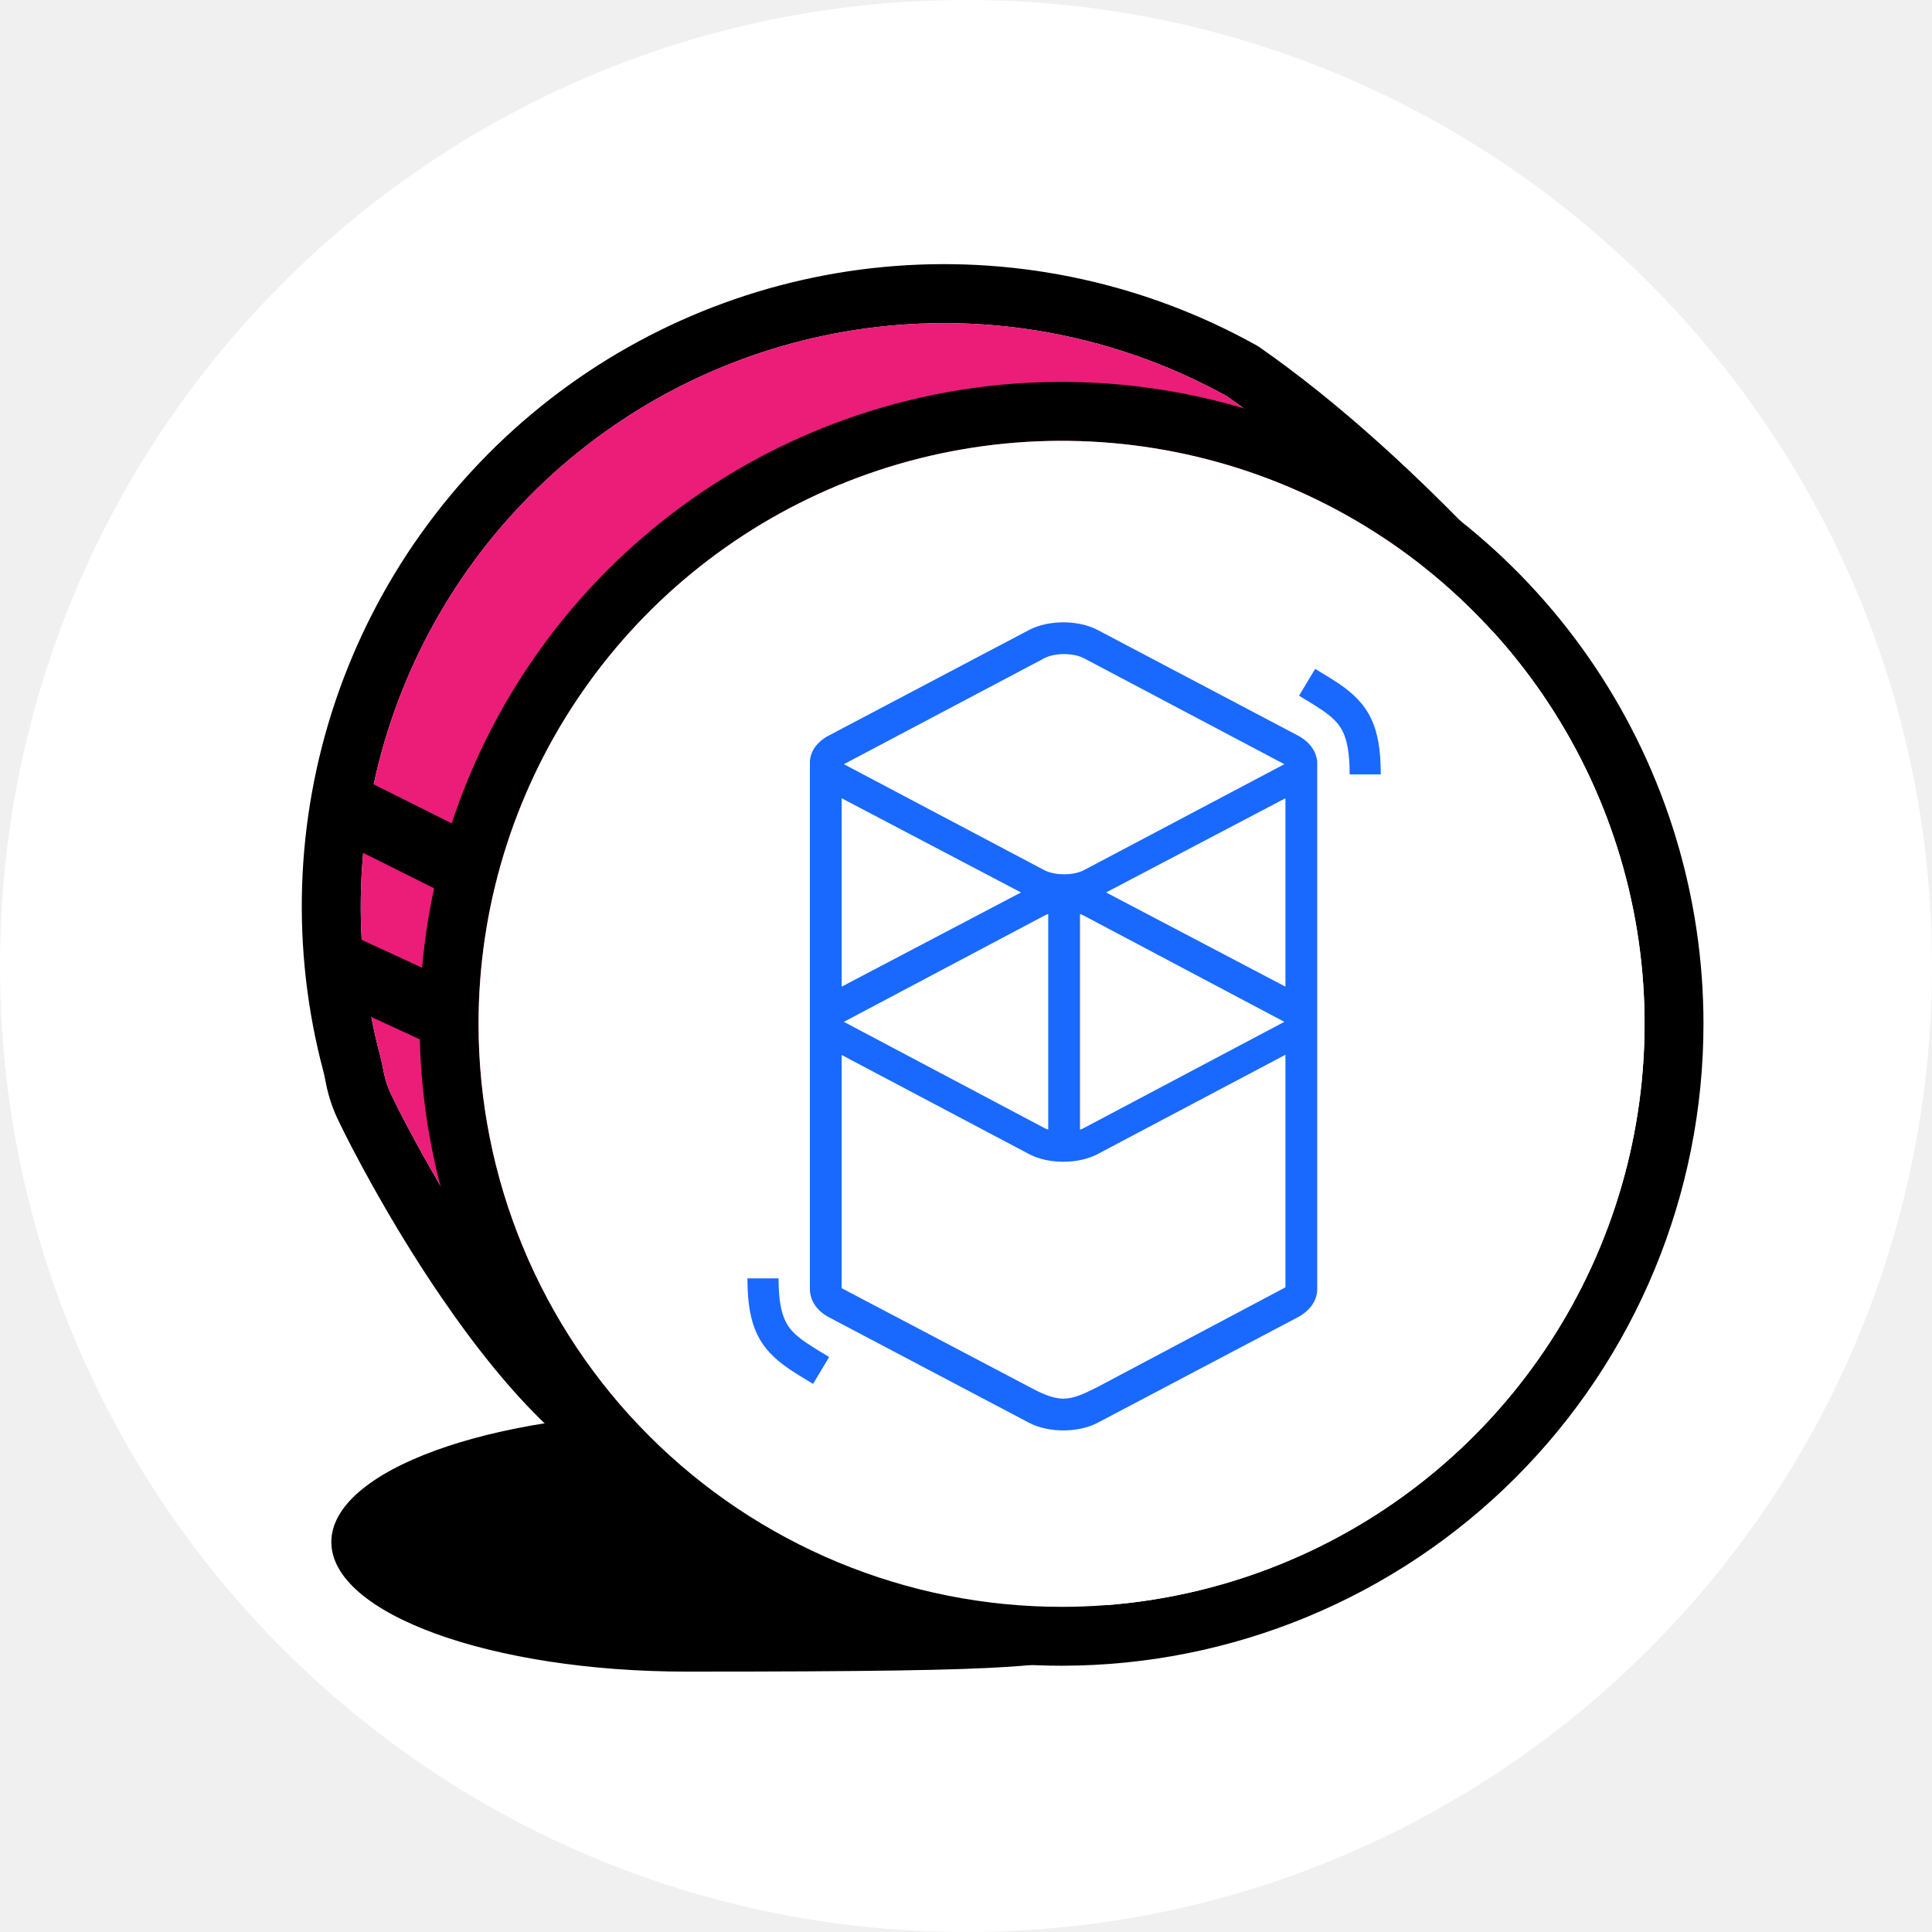
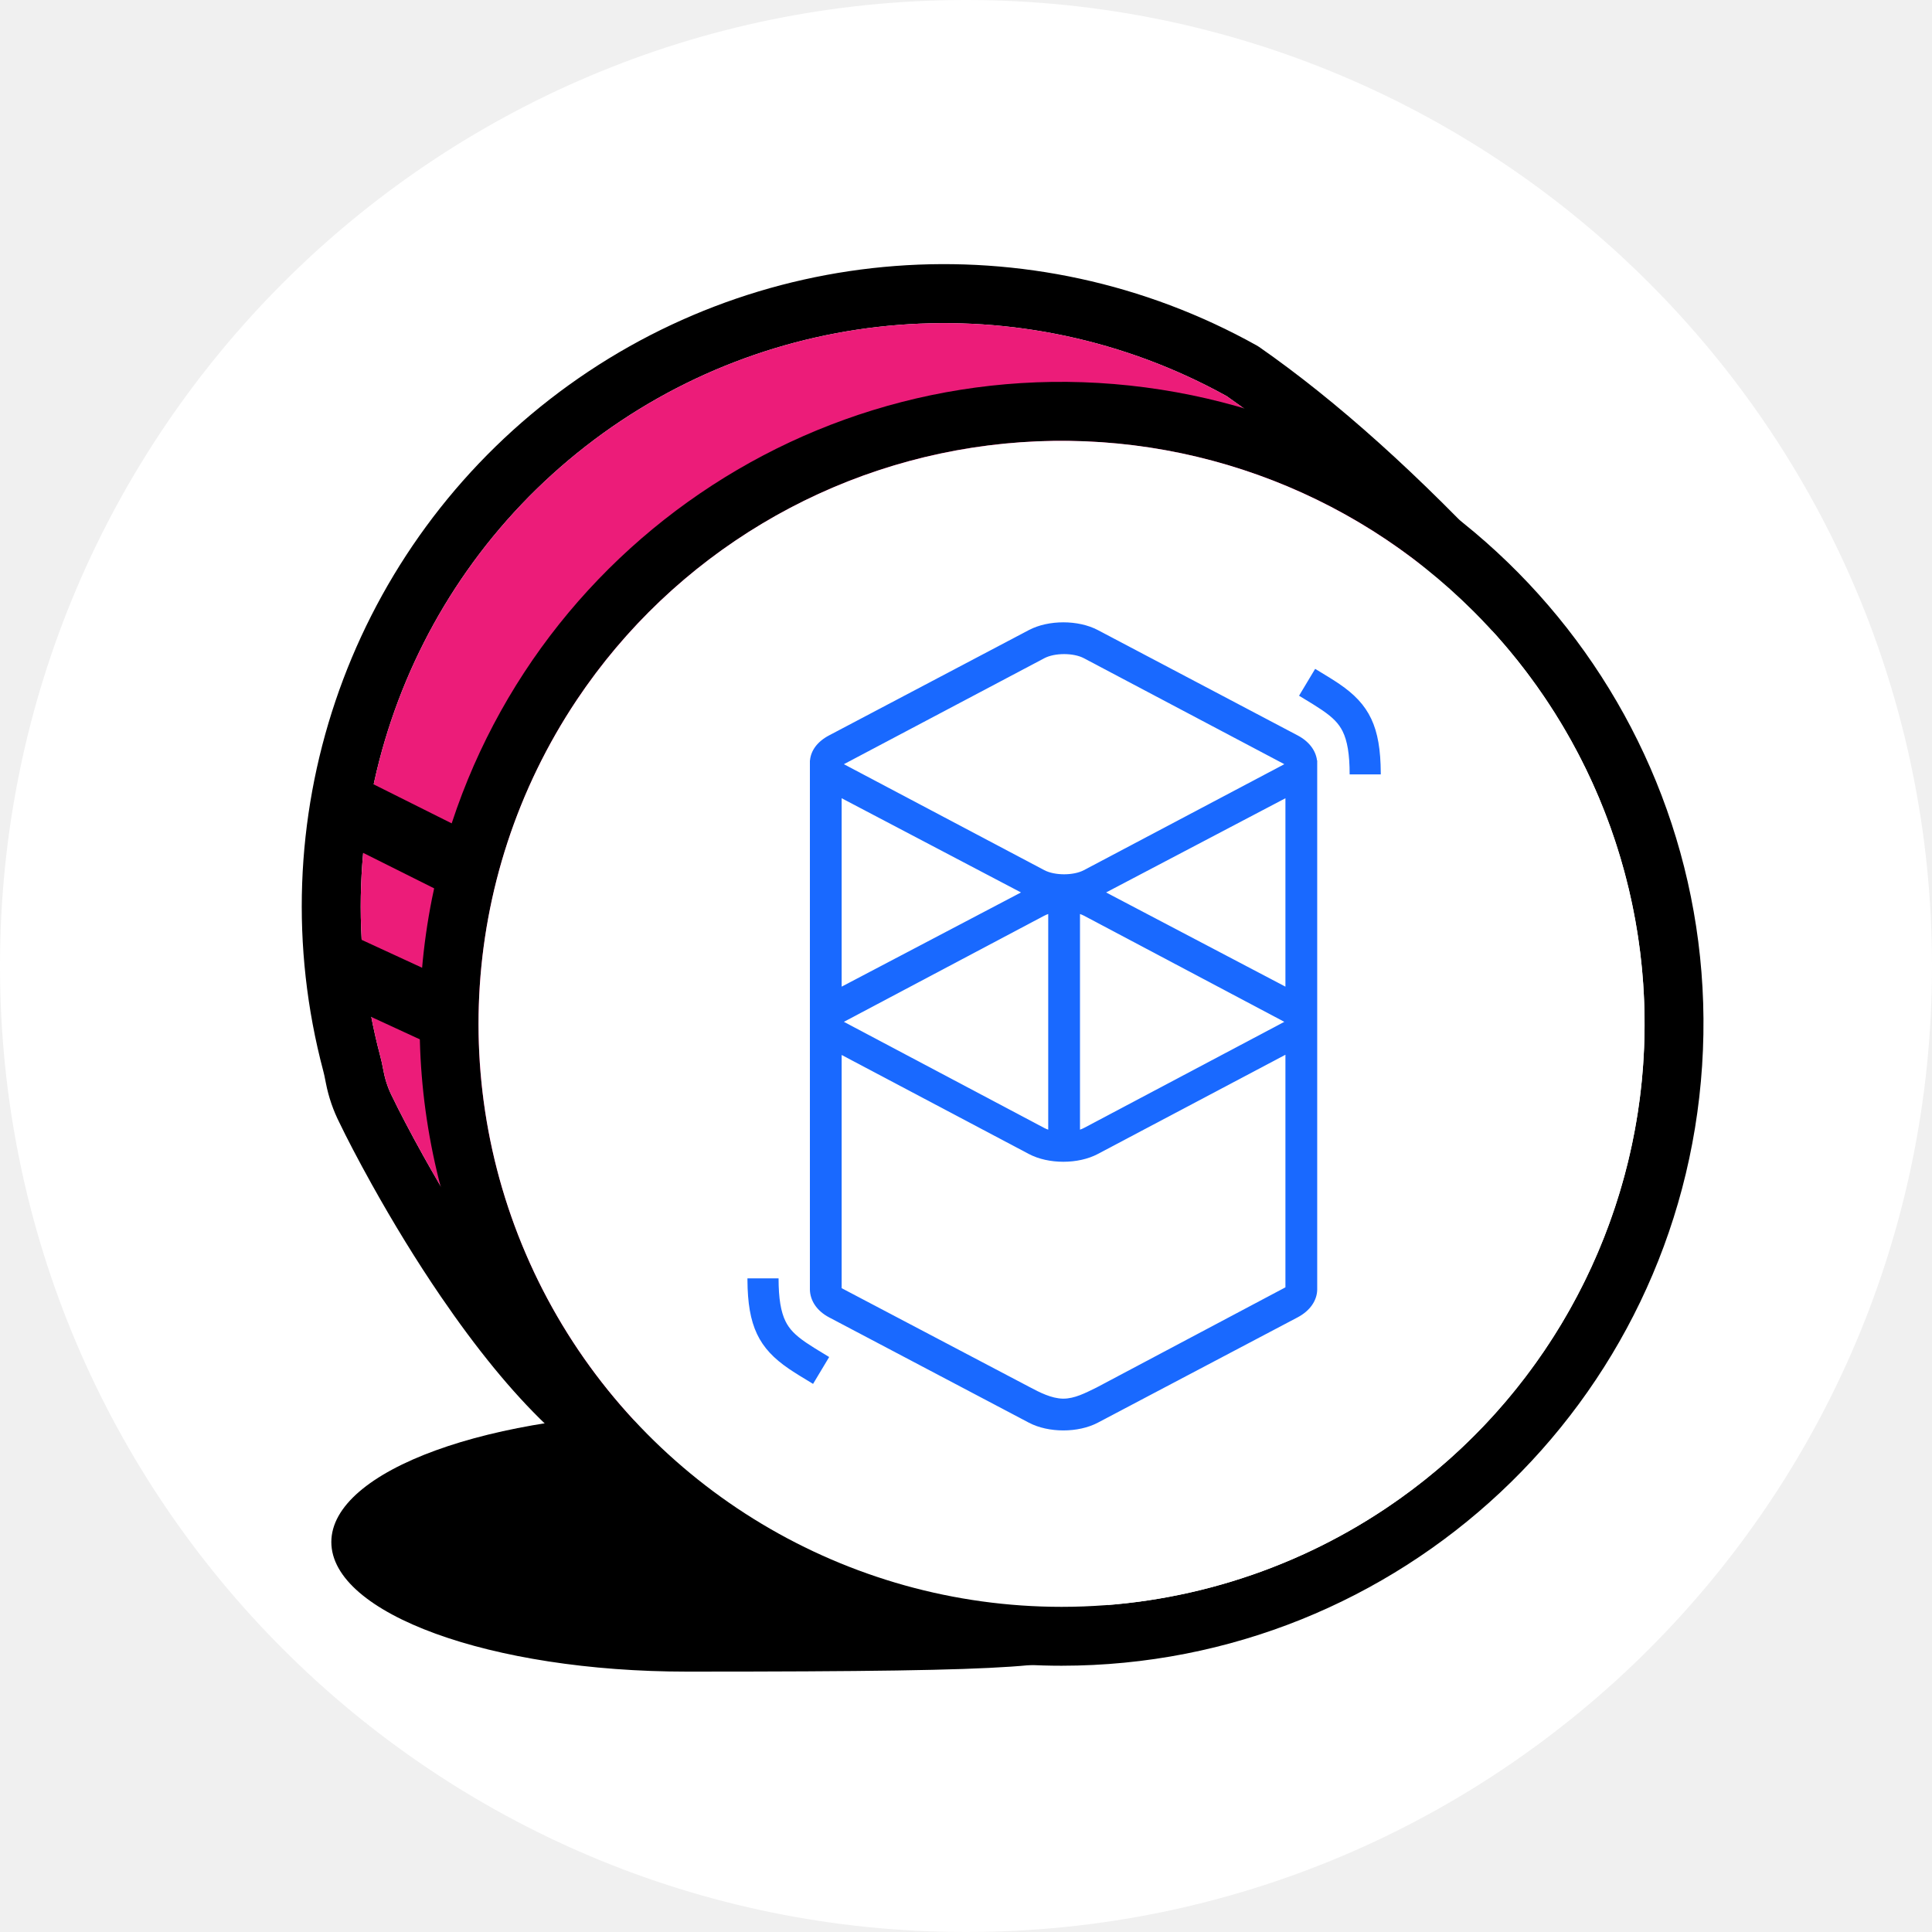
<svg xmlns="http://www.w3.org/2000/svg" width="256" height="256" viewBox="0 0 256 256" fill="none">
-   <path d="M128 256C198.692 256 256 198.692 256 128C256 57.307 198.692 0 128 0C57.307 0 0 57.307 0 128C0 198.692 57.307 256 128 256Z" fill="white" />
-   <path d="M91.036 221.498C138.893 221.498 138.893 220.785 147.008 218.377C157.608 215.229 117.068 187.164 91.036 187.164C65.004 187.164 43.903 194.849 43.903 204.329C43.903 213.809 65.003 221.498 91.036 221.498Z" fill="black" />
-   <path d="M199.706 75.513L201.906 77.885L199.982 80.485C137.567 164.875 101.612 203.085 86.357 197.959C77.065 194.838 67.746 185.45 58.428 171.818C55.152 167.027 52.077 161.981 49.279 156.96C47.416 153.617 45.839 150.567 45.021 148.85C44.165 147.173 43.547 145.385 43.186 143.537L43.144 143.324C42.998 142.571 42.944 142.334 42.838 141.924C38.551 125.778 39.111 108.728 44.449 92.899C49.787 77.07 59.666 63.162 72.855 52.909C86.043 42.657 101.959 36.513 118.615 35.245C135.272 33.976 151.934 37.639 166.523 45.776L166.847 45.976C177.138 53.143 188.091 62.988 199.706 75.513ZM162.547 52.493C149.291 45.152 134.169 41.87 119.063 43.054C103.956 44.237 89.53 49.835 77.579 59.151C65.628 68.466 56.678 81.089 51.842 95.45C47.007 109.811 46.499 125.276 50.381 139.923C50.55 140.559 50.626 140.918 50.805 141.84L50.842 142.029C51.078 143.238 51.49 144.406 52.065 145.495C52.812 147.062 54.313 149.964 56.096 153.165C58.785 157.991 61.739 162.837 64.87 167.417C73.289 179.733 81.639 188.144 88.842 190.564C98.449 193.791 134.616 155.506 191.773 78.464C181.396 67.509 171.654 58.852 162.547 52.493Z" fill="black" />
-   <path d="M162.546 52.493C149.29 45.153 134.168 41.87 119.062 43.054C103.955 44.238 89.53 49.836 77.579 59.151C65.628 68.467 56.678 81.09 51.842 95.45C47.007 109.811 46.499 125.276 50.381 139.923C50.55 140.559 50.626 140.918 50.805 141.84L50.842 142.029C51.078 143.237 51.49 144.404 52.065 145.493C52.812 147.06 54.313 149.962 56.096 153.163C58.785 157.989 61.739 162.835 64.87 167.415C73.289 179.731 81.639 188.142 88.842 190.562C98.449 193.789 134.616 155.504 191.773 78.462C181.396 67.507 171.653 58.851 162.546 52.493Z" fill="#EC1C79" />
-   <path d="M140.663 220.718C123.84 220.718 107.396 215.73 93.408 206.383C79.421 197.037 68.519 183.753 62.081 168.212C55.644 152.67 53.959 135.568 57.241 119.068C60.523 102.569 68.624 87.414 80.519 75.518C92.415 63.623 107.57 55.522 124.069 52.24C140.569 48.958 157.671 50.643 173.212 57.081C188.754 63.518 202.038 74.42 211.384 88.407C220.731 102.395 225.719 118.84 225.719 135.662C225.719 158.22 216.758 179.855 200.807 195.806C184.856 211.757 163.221 220.718 140.663 220.718ZM140.663 212.918C155.942 212.918 170.877 208.387 183.581 199.898C196.285 191.41 206.187 179.345 212.034 165.229C217.88 151.113 219.41 135.581 216.43 120.595C213.449 105.61 206.092 91.845 195.288 81.041C184.484 70.237 170.72 62.88 155.735 59.899C140.749 56.918 125.217 58.447 111.101 64.294C96.985 70.14 84.919 80.041 76.431 92.745C67.942 105.449 63.411 120.384 63.41 135.663C63.41 145.808 65.408 155.854 69.29 165.226C73.173 174.599 78.863 183.115 86.037 190.289C93.21 197.462 101.727 203.153 111.1 207.035C120.472 210.917 130.518 212.915 140.663 212.915V212.918Z" fill="black" />
-   <path d="M140.662 212.915C155.941 212.915 170.877 208.384 183.581 199.896C196.285 191.407 206.187 179.342 212.034 165.226C217.881 151.11 219.411 135.578 216.43 120.592C213.449 105.607 206.092 91.842 195.288 81.038C184.484 70.234 170.719 62.876 155.734 59.895C140.749 56.915 125.216 58.444 111.1 64.291C96.984 70.138 84.919 80.039 76.43 92.743C67.941 105.447 63.41 120.383 63.41 135.662C63.41 145.807 65.408 155.853 69.29 165.225C73.172 174.598 78.863 183.114 86.036 190.288C93.21 197.462 101.726 203.152 111.099 207.034C120.472 210.917 130.517 212.915 140.662 212.915Z" fill="white" />
-   <path d="M136.331 83.487C138.925 82.119 142.872 82.119 145.466 83.487L171.938 97.442C173.5 98.266 174.358 99.493 174.512 100.76H174.537V170.907C174.503 172.289 173.637 173.662 171.938 174.558L145.466 188.513C142.872 189.881 138.925 189.881 136.331 188.513L109.86 174.558C108.168 173.666 107.356 172.284 107.316 170.907C107.312 170.766 107.311 170.65 107.316 170.554L107.316 101.232C107.312 101.135 107.312 101.038 107.316 100.941L107.316 100.76H107.328C107.445 99.479 108.264 98.283 109.86 97.442L136.331 83.487ZM170.326 139.76L145.458 152.913C142.868 154.283 138.926 154.283 136.336 152.913L111.523 139.789V170.69L136.336 183.745C137.802 184.529 139.327 185.294 140.811 185.327L140.897 185.328C142.379 185.333 143.817 184.58 145.276 183.866L170.326 170.578V139.76ZM103.165 169.387C103.165 172.076 103.475 173.843 104.09 175.088C104.6 176.12 105.365 176.909 106.761 177.869L106.841 177.923C107.148 178.132 107.485 178.35 107.896 178.607L108.381 178.906L109.869 179.813L107.735 183.373L106.069 182.358L105.789 182.185C105.307 181.885 104.908 181.627 104.536 181.374C100.555 178.666 99.071 175.714 99.041 169.574L99.041 169.387H103.165ZM138.895 121.111C138.702 121.178 138.521 121.254 138.357 121.341L111.926 135.342C111.898 135.356 111.872 135.371 111.847 135.385L111.824 135.398L111.866 135.422L111.926 135.455L138.357 149.455C138.521 149.543 138.702 149.619 138.895 149.686V121.111ZM143.105 121.111V149.686C143.298 149.619 143.479 149.543 143.643 149.455L170.074 135.455C170.102 135.44 170.128 135.426 170.153 135.411L170.176 135.398L170.134 135.375L170.074 135.342L143.643 121.341C143.479 121.254 143.298 121.178 143.105 121.111ZM170.326 105.771L146.564 118.254L170.326 130.736V105.771ZM111.523 105.771V130.736L135.285 118.254L111.523 105.771ZM143.62 87.217C142.245 86.49 139.756 86.49 138.38 87.217L111.926 101.203C111.898 101.218 111.872 101.232 111.847 101.247L111.824 101.26L111.866 101.284L111.926 101.316L138.38 115.302C139.756 116.03 142.245 116.03 143.62 115.302L170.074 101.316C170.102 101.302 170.128 101.287 170.153 101.273L170.176 101.26L170.134 101.236L170.074 101.203L143.62 87.217ZM174.265 88.627L175.931 89.642L176.211 89.815C176.693 90.115 177.092 90.373 177.464 90.626C181.445 93.334 182.929 96.286 182.959 102.426L182.959 102.613H178.835C178.835 99.924 178.525 98.157 177.91 96.912C177.4 95.879 176.635 95.091 175.239 94.131L175.159 94.077C174.852 93.868 174.515 93.65 174.104 93.393L173.619 93.094L172.131 92.187L174.265 88.627Z" fill="#1969FF" />
-   <path d="M45.069 111.479C44.057 110.947 43.294 110.039 42.944 108.951C42.593 107.863 42.683 106.681 43.194 105.658C43.705 104.635 44.596 103.854 45.676 103.481C46.757 103.107 47.941 103.172 48.974 103.662L61.459 109.905C61.979 110.158 62.444 110.511 62.826 110.944C63.208 111.378 63.501 111.883 63.687 112.43C63.873 112.977 63.948 113.556 63.909 114.133C63.87 114.709 63.716 115.273 63.458 115.79C63.199 116.307 62.841 116.767 62.403 117.145C61.965 117.522 61.457 117.809 60.908 117.989C60.358 118.169 59.779 118.238 59.203 118.192C58.627 118.146 58.065 117.986 57.551 117.722L45.069 111.479Z" fill="black" />
-   <path d="M43.632 132.18C43.103 131.944 42.627 131.606 42.23 131.185C41.833 130.764 41.524 130.268 41.321 129.726C41.117 129.185 41.023 128.608 41.044 128.029C41.065 127.451 41.201 126.883 41.443 126.357C41.686 125.832 42.03 125.36 42.456 124.969C42.883 124.577 43.383 124.275 43.927 124.078C44.471 123.882 45.049 123.795 45.627 123.824C46.205 123.852 46.772 123.996 47.294 124.245L59.779 130.007C60.308 130.243 60.784 130.581 61.181 131.002C61.578 131.423 61.887 131.919 62.091 132.461C62.294 133.002 62.388 133.579 62.367 134.158C62.346 134.736 62.21 135.304 61.968 135.83C61.725 136.355 61.381 136.827 60.955 137.218C60.528 137.61 60.028 137.912 59.484 138.109C58.94 138.305 58.362 138.392 57.784 138.363C57.206 138.335 56.639 138.191 56.117 137.942L43.632 132.18Z" fill="black" />
+   <path d="M128 256c70.692 0 128-57.308 128-128C256 57.308 198.692 0 128 0 57.308 0 0 57.307 0 128c0 70.692 57.307 128 128 128Z" fill="#fff" />
+   <path d="M91.036 221.498c47.857 0 47.857-.713 55.972-3.121 10.6-3.148-29.94-31.213-55.972-31.213s-47.133 7.685-47.133 17.165 21.1 17.169 47.133 17.169Z" fill="#000" />
+   <path d="m199.706 75.513 2.2 2.372-1.924 2.6c-62.415 84.39-98.37 122.6-113.625 117.474-9.292-3.121-18.61-12.509-27.929-26.141-3.276-4.791-6.35-9.837-9.149-14.858-1.863-3.343-3.44-6.393-4.258-8.11a20.22 20.22 0 0 1-1.835-5.313l-.042-.213c-.146-.753-.2-.99-.306-1.4a85.088 85.088 0 0 1 123.685-96.148l.324.2c10.291 7.167 21.244 17.012 32.859 29.537Zm-37.159-23.02a77.3 77.3 0 0 0-112.166 87.43c.17.636.245.995.424 1.917l.037.189a12.605 12.605 0 0 0 1.223 3.466c.747 1.567 2.248 4.469 4.031 7.67 2.69 4.826 5.643 9.672 8.774 14.252 8.42 12.316 16.77 20.727 23.972 23.147 9.607 3.227 45.774-35.058 102.931-112.1-10.377-10.955-20.119-19.612-29.226-25.971Z" fill="#000" />
+   <path d="M162.546 52.493a77.3 77.3 0 0 0-112.165 87.43c.169.636.245.995.424 1.917l.037.189a12.617 12.617 0 0 0 1.223 3.464c.747 1.567 2.248 4.469 4.03 7.67 2.69 4.826 5.644 9.672 8.775 14.252 8.419 12.316 16.769 20.727 23.972 23.147 9.607 3.227 45.774-35.058 102.931-112.1-10.377-10.955-20.12-19.611-29.227-25.969Z" fill="#EC1C79" />
+   <path d="M140.663 220.718a85.058 85.058 0 0 1-83.422-101.65 85.056 85.056 0 1 1 83.422 101.65Zm0-7.8a77.246 77.246 0 0 0 42.918-13.02 77.248 77.248 0 0 0 11.707-118.857A77.252 77.252 0 0 0 69.29 165.226a77.257 77.257 0 0 0 41.81 41.809 77.254 77.254 0 0 0 29.563 5.88v.003Z" fill="#000" />
+   <path d="M140.662 212.915a77.256 77.256 0 0 0 71.372-47.689 77.25 77.25 0 0 0-16.746-84.188A77.254 77.254 0 0 0 76.43 92.743a77.251 77.251 0 0 0 64.232 120.172Z" fill="#fff" />
+   <path d="M136.331 83.487c2.594-1.368 6.541-1.368 9.135 0l26.472 13.955c1.562.824 2.42 2.051 2.574 3.318h.025v70.147c-.034 1.382-.9 2.755-2.599 3.651l-26.472 13.955c-2.594 1.368-6.541 1.368-9.135 0l-26.471-13.955c-1.692-.892-2.504-2.274-2.544-3.651a4.575 4.575 0 0 1 0-.353v-69.322a3.53 3.53 0 0 1 0-.291v-.181h.012c.117-1.28.936-2.477 2.532-3.318l26.471-13.955Zm33.995 56.273-24.868 13.153c-2.59 1.37-6.532 1.37-9.122 0l-24.813-13.124v30.901l24.813 13.055c1.466.784 2.991 1.549 4.475 1.582l.086.001c1.482.005 2.92-.748 4.379-1.462l25.05-13.288V139.76Zm-67.161 29.627c0 2.689.31 4.456.925 5.701.51 1.032 1.275 1.821 2.671 2.781l.08.054c.307.209.644.427 1.055.684l.485.299 1.488.907-2.134 3.56-1.666-1.015-.28-.173c-.482-.3-.881-.558-1.253-.811-3.981-2.708-5.465-5.66-5.495-11.8v-.187h4.124Zm35.73-48.276a3.834 3.834 0 0 0-.538.23l-26.431 14.001c-.028.014-.054.029-.079.043l-.023.013.042.024.06.033 26.431 14c.164.088.345.164.538.231v-28.575Zm4.21 0v28.575c.193-.067.374-.143.538-.231l26.431-14 .079-.044.023-.013-.042-.023-.06-.033-26.431-14.001a3.834 3.834 0 0 0-.538-.23Zm27.221-15.34-23.762 12.483 23.762 12.482v-24.965Zm-58.803 0v24.965l23.762-12.482-23.762-12.483Zm32.097-18.554c-1.375-.727-3.864-.727-5.24 0l-26.454 13.986a1.867 1.867 0 0 0-.079.044l-.023.013.042.024.06.032 26.454 13.986c1.376.728 3.865.728 5.24 0l26.454-13.986c.028-.014.054-.029.079-.043l.023-.013-.042-.024-.06-.033-26.454-13.986Zm30.645 1.41 1.666 1.015.28.173c.482.3.881.558 1.253.811 3.981 2.708 5.465 5.66 5.495 11.8v.187h-4.124c0-2.689-.31-4.456-.925-5.701-.51-1.033-1.275-1.821-2.671-2.78l-.08-.055a32.578 32.578 0 0 0-1.055-.684l-.485-.3-1.488-.906 2.134-3.56Z" fill="#1969FF" />
+   <path d="M45.07 111.479a4.37 4.37 0 0 1 3.904-7.817l12.485 6.243a4.381 4.381 0 0 1 2.228 2.525 4.37 4.37 0 0 1-6.136 5.292l-12.482-6.243Zm-1.438 20.701a4.38 4.38 0 0 1-2.311-2.454 4.369 4.369 0 0 1 5.973-5.481l12.485 5.762a4.38 4.38 0 0 1 2.312 2.454 4.369 4.369 0 0 1-5.974 5.481l-12.485-5.762Z" fill="#000" />
</svg>
